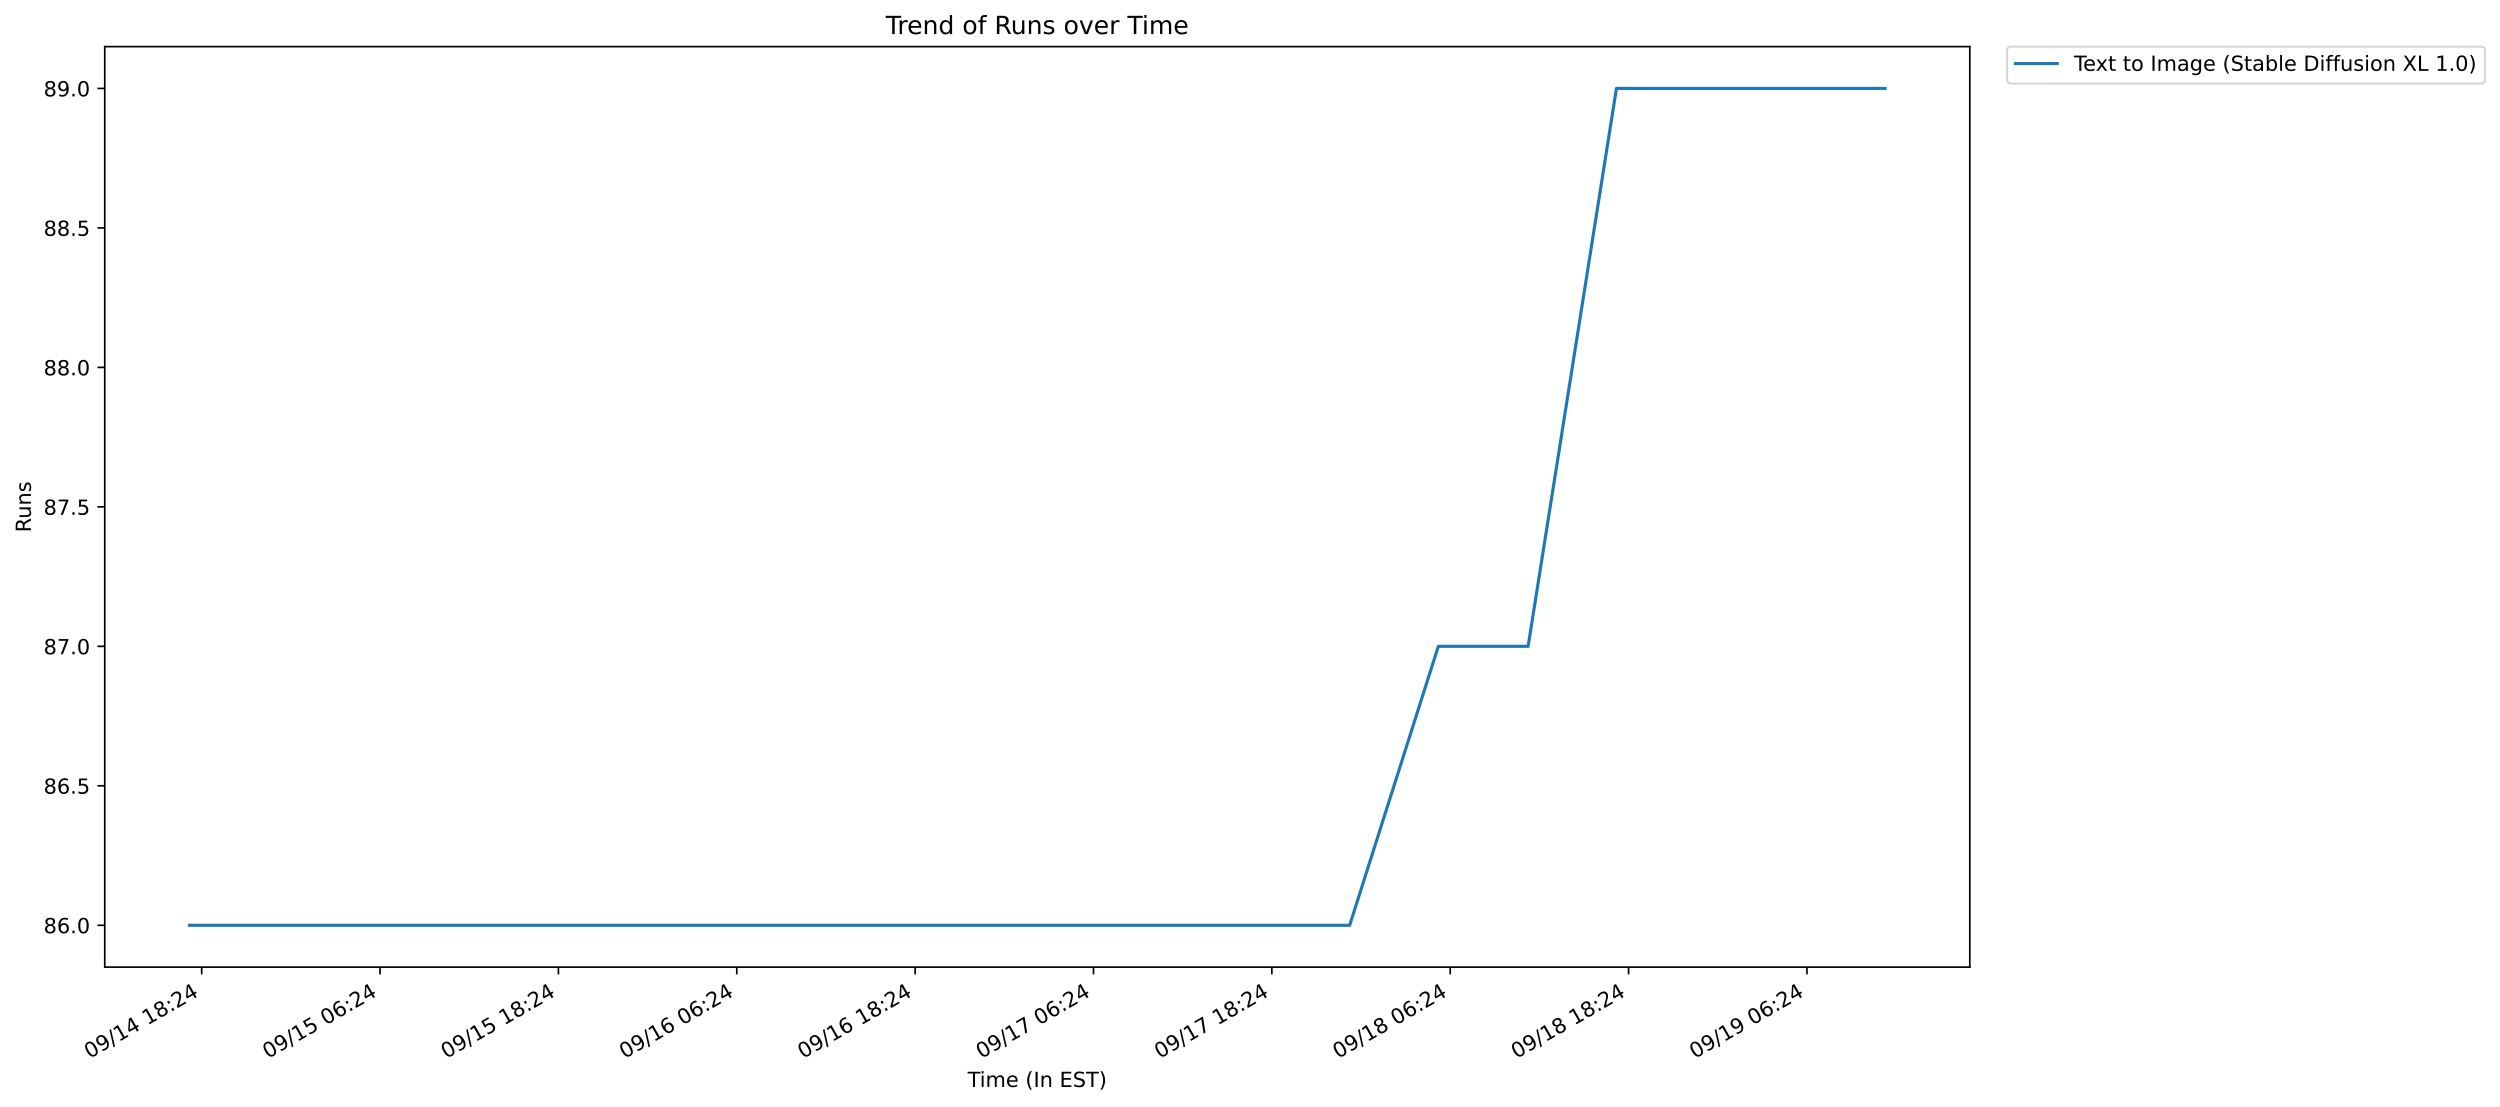
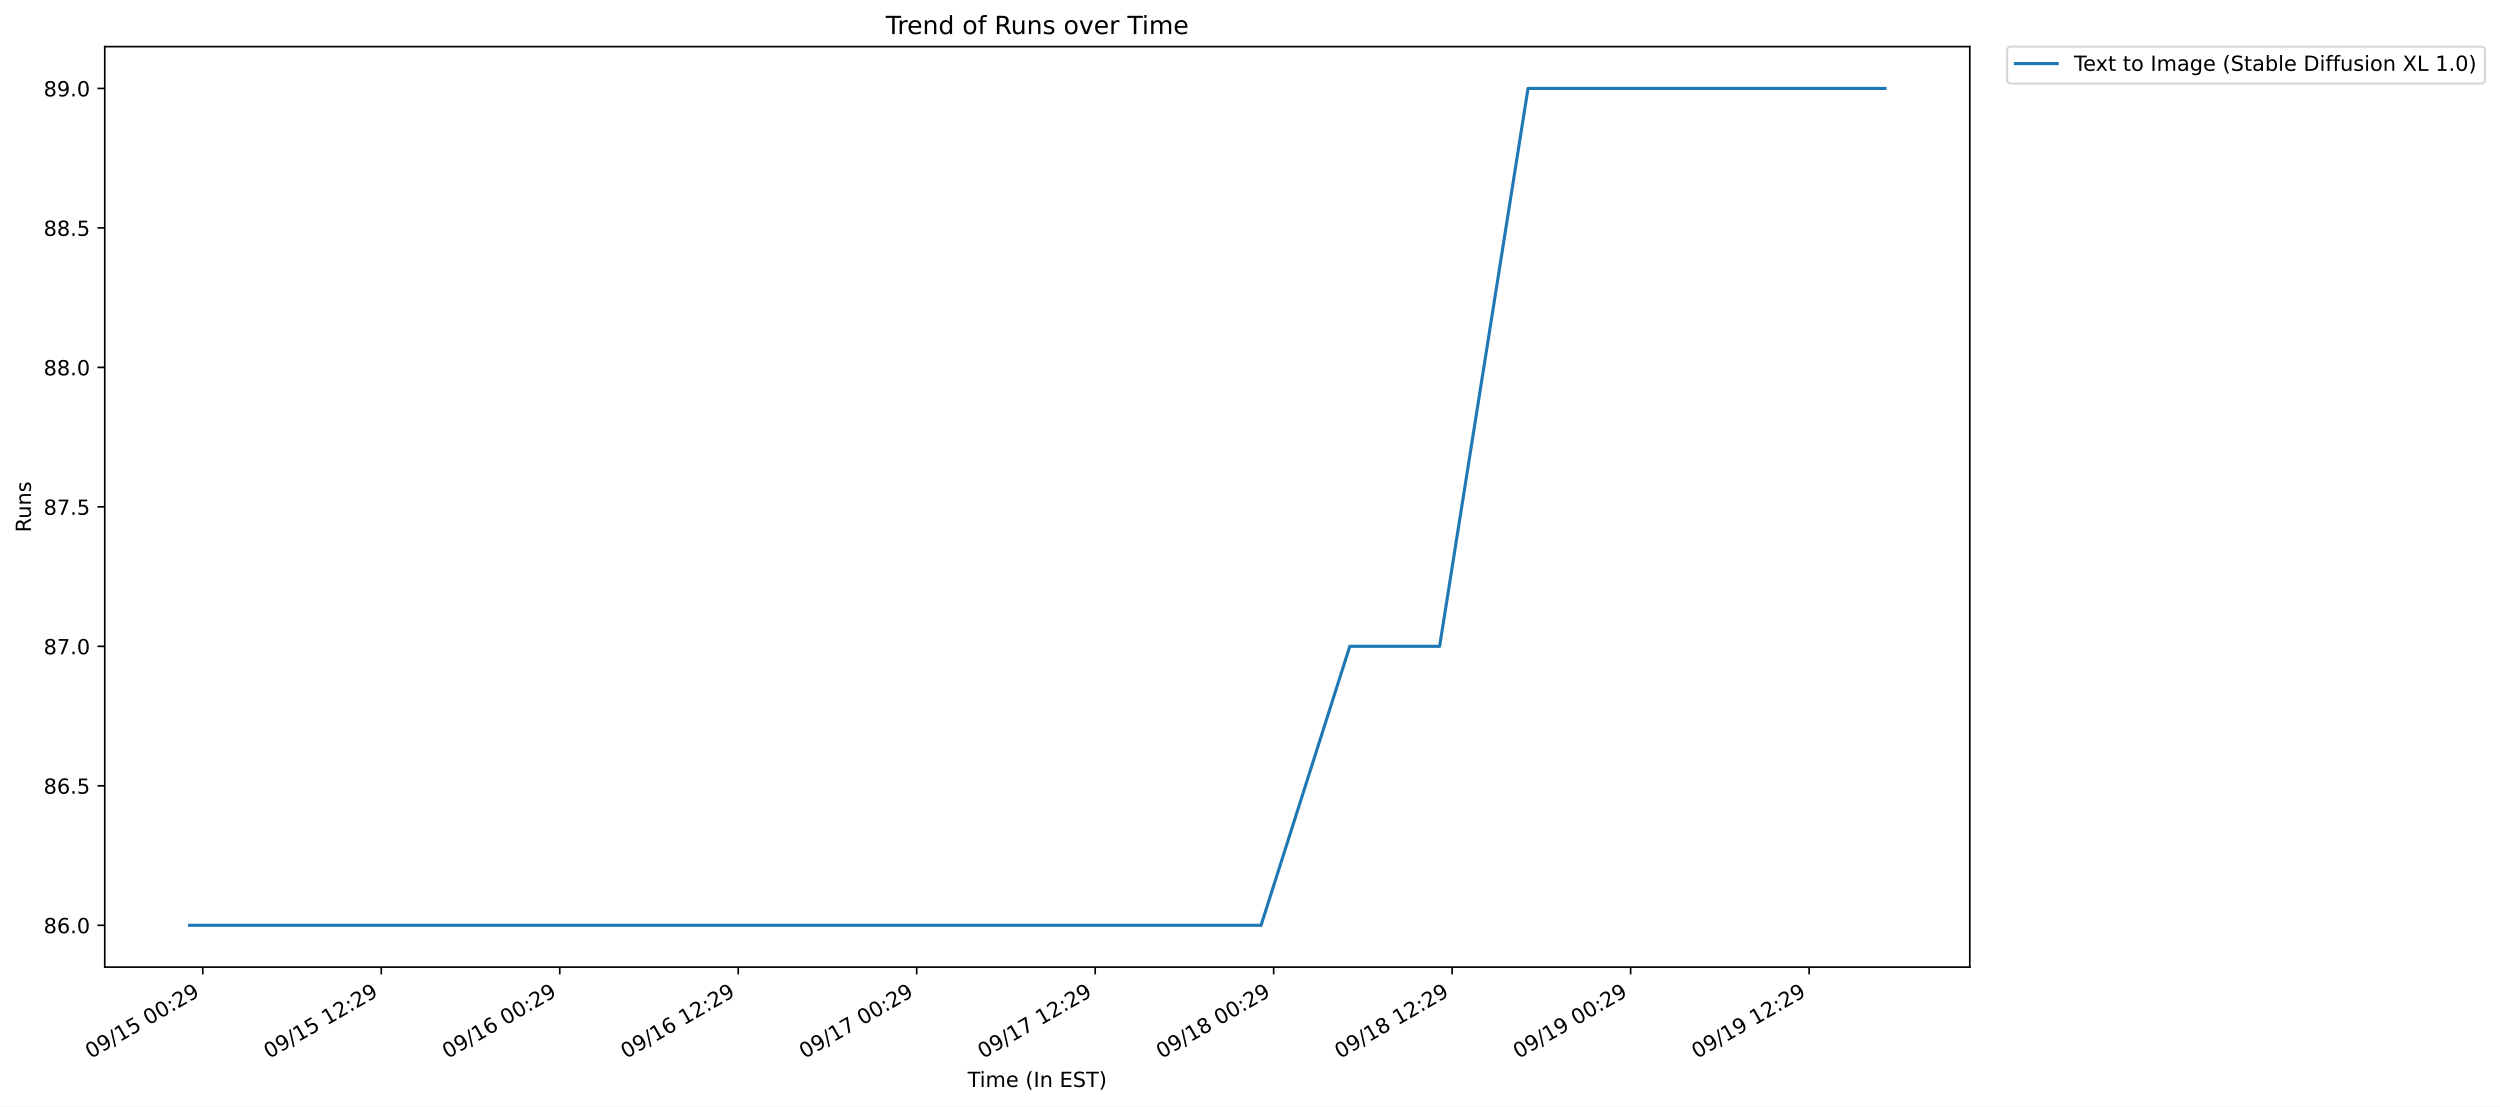
<svg xmlns="http://www.w3.org/2000/svg" xmlns:xlink="http://www.w3.org/1999/xlink" width="1196.758pt" height="529.626pt" viewBox="0 0 1196.758 529.626" version="1.1">
  <defs>
    <style type="text/css">*{stroke-linejoin: round; stroke-linecap: butt}</style>
  </defs>
  <g id="figure_1">
    <g id="patch_1">
      <path d="M 0 529.626  L 1196.758 529.626  L 1196.758 0  L 0 0  z " style="fill: #ffffff" />
    </g>
    <g id="axes_1">
      <g id="patch_2">
        <path d="M 50.144 462.958  L 942.944 462.958  L 942.944 22.318  L 50.144 22.318  z " style="fill: #ffffff" />
      </g>
      <g id="matplotlib.axis_1">
        <g id="xtick_1">
          <g id="line2d_1">
            <defs>
-               <path id="m21a05b22a5" d="M 0 0  L 0 3.5  " style="stroke: #000000; stroke-width: 0.8" />
+               <path id="mee8a3f7678" d="M 0 0  L 0 3.5  " style="stroke: #000000; stroke-width: 0.8" />
            </defs>
            <g>
-               <use xlink:href="#m21a05b22a5" x="96.546" y="462.958" style="stroke: #000000; stroke-width: 0.8" />
+               <use xlink:href="#mee8a3f7678" x="97.073" y="462.958" style="stroke: #000000; stroke-width: 0.8" />
            </g>
          </g>
          <g id="text_1">
-             <g transform="translate(42.83816 506.9464) rotate(-30) scale(0.1 -0.1)">
+             <g transform="translate(43.3657 506.9464) rotate(-30) scale(0.1 -0.1)">
              <defs>
                <path id="DejaVuSans-30" d="M 2034 4250  Q 1547 4250 1301 3770  Q 1056 3291 1056 2328  Q 1056 1369 1301 889  Q 1547 409 2034 409  Q 2525 409 2770 889  Q 3016 1369 3016 2328  Q 3016 3291 2770 3770  Q 2525 4250 2034 4250  z M 2034 4750  Q 2819 4750 3233 4129  Q 3647 3509 3647 2328  Q 3647 1150 3233 529  Q 2819 -91 2034 -91  Q 1250 -91 836 529  Q 422 1150 422 2328  Q 422 3509 836 4129  Q 1250 4750 2034 4750  z " transform="scale(0.015625)" />
                <path id="DejaVuSans-39" d="M 703 97  L 703 672  Q 941 559 1184 500  Q 1428 441 1663 441  Q 2288 441 2617 861  Q 2947 1281 2994 2138  Q 2813 1869 2534 1725  Q 2256 1581 1919 1581  Q 1219 1581 811 2004  Q 403 2428 403 3163  Q 403 3881 828 4315  Q 1253 4750 1959 4750  Q 2769 4750 3195 4129  Q 3622 3509 3622 2328  Q 3622 1225 3098 567  Q 2575 -91 1691 -91  Q 1453 -91 1209 -44  Q 966 3 703 97  z M 1959 2075  Q 2384 2075 2632 2365  Q 2881 2656 2881 3163  Q 2881 3666 2632 3958  Q 2384 4250 1959 4250  Q 1534 4250 1286 3958  Q 1038 3666 1038 3163  Q 1038 2656 1286 2365  Q 1534 2075 1959 2075  z " transform="scale(0.015625)" />
                <path id="DejaVuSans-2f" d="M 1625 4666  L 2156 4666  L 531 -594  L 0 -594  L 1625 4666  z " transform="scale(0.015625)" />
                <path id="DejaVuSans-31" d="M 794 531  L 1825 531  L 1825 4091  L 703 3866  L 703 4441  L 1819 4666  L 2450 4666  L 2450 531  L 3481 531  L 3481 0  L 794 0  L 794 531  z " transform="scale(0.015625)" />
-                 <path id="DejaVuSans-34" d="M 2419 4116  L 825 1625  L 2419 1625  L 2419 4116  z M 2253 4666  L 3047 4666  L 3047 1625  L 3713 1625  L 3713 1100  L 3047 1100  L 3047 0  L 2419 0  L 2419 1100  L 313 1100  L 313 1709  L 2253 4666  z " transform="scale(0.015625)" />
+                 <path id="DejaVuSans-35" d="M 691 4666  L 3169 4666  L 3169 4134  L 1269 4134  L 1269 2991  Q 1406 3038 1543 3061  Q 1681 3084 1819 3084  Q 2600 3084 3056 2656  Q 3513 2228 3513 1497  Q 3513 744 3044 326  Q 2575 -91 1722 -91  Q 1428 -91 1123 -41  Q 819 9 494 109  L 494 744  Q 775 591 1075 516  Q 1375 441 1709 441  Q 2250 441 2565 725  Q 2881 1009 2881 1497  Q 2881 1984 2565 2268  Q 2250 2553 1709 2553  Q 1456 2553 1204 2497  Q 953 2441 691 2322  L 691 4666  z " transform="scale(0.015625)" />
                <path id="DejaVuSans-20" transform="scale(0.015625)" />
-                 <path id="DejaVuSans-38" d="M 2034 2216  Q 1584 2216 1326 1975  Q 1069 1734 1069 1313  Q 1069 891 1326 650  Q 1584 409 2034 409  Q 2484 409 2743 651  Q 3003 894 3003 1313  Q 3003 1734 2745 1975  Q 2488 2216 2034 2216  z M 1403 2484  Q 997 2584 770 2862  Q 544 3141 544 3541  Q 544 4100 942 4425  Q 1341 4750 2034 4750  Q 2731 4750 3128 4425  Q 3525 4100 3525 3541  Q 3525 3141 3298 2862  Q 3072 2584 2669 2484  Q 3125 2378 3379 2068  Q 3634 1759 3634 1313  Q 3634 634 3220 271  Q 2806 -91 2034 -91  Q 1263 -91 848 271  Q 434 634 434 1313  Q 434 1759 690 2068  Q 947 2378 1403 2484  z M 1172 3481  Q 1172 3119 1398 2916  Q 1625 2713 2034 2713  Q 2441 2713 2670 2916  Q 2900 3119 2900 3481  Q 2900 3844 2670 4047  Q 2441 4250 2034 4250  Q 1625 4250 1398 4047  Q 1172 3844 1172 3481  z " transform="scale(0.015625)" />
                <path id="DejaVuSans-3a" d="M 750 794  L 1409 794  L 1409 0  L 750 0  L 750 794  z M 750 3309  L 1409 3309  L 1409 2516  L 750 2516  L 750 3309  z " transform="scale(0.015625)" />
                <path id="DejaVuSans-32" d="M 1228 531  L 3431 531  L 3431 0  L 469 0  L 469 531  Q 828 903 1448 1529  Q 2069 2156 2228 2338  Q 2531 2678 2651 2914  Q 2772 3150 2772 3378  Q 2772 3750 2511 3984  Q 2250 4219 1831 4219  Q 1534 4219 1204 4116  Q 875 4013 500 3803  L 500 4441  Q 881 4594 1212 4672  Q 1544 4750 1819 4750  Q 2544 4750 2975 4387  Q 3406 4025 3406 3419  Q 3406 3131 3298 2873  Q 3191 2616 2906 2266  Q 2828 2175 2409 1742  Q 1991 1309 1228 531  z " transform="scale(0.015625)" />
              </defs>
              <use xlink:href="#DejaVuSans-30" />
              <use xlink:href="#DejaVuSans-39" x="63.623" />
              <use xlink:href="#DejaVuSans-2f" x="127.246" />
              <use xlink:href="#DejaVuSans-31" x="160.938" />
-               <use xlink:href="#DejaVuSans-34" x="224.561" />
-               <use xlink:href="#DejaVuSans-20" x="288.184" />
-               <use xlink:href="#DejaVuSans-31" x="319.971" />
-               <use xlink:href="#DejaVuSans-38" x="383.594" />
-               <use xlink:href="#DejaVuSans-3a" x="447.217" />
-               <use xlink:href="#DejaVuSans-32" x="480.908" />
-               <use xlink:href="#DejaVuSans-34" x="544.531" />
+               <use xlink:href="#DejaVuSans-35" x="224.561" />
+               <use xlink:href="#DejaVuSans-20" x="288.184" />
+               <use xlink:href="#DejaVuSans-30" x="319.971" />
+               <use xlink:href="#DejaVuSans-30" x="383.594" />
+               <use xlink:href="#DejaVuSans-3a" x="447.217" />
+               <use xlink:href="#DejaVuSans-32" x="480.908" />
+               <use xlink:href="#DejaVuSans-39" x="544.531" />
            </g>
          </g>
        </g>
        <g id="xtick_2">
          <g id="line2d_2">
            <g>
-               <use xlink:href="#m21a05b22a5" x="181.928" y="462.958" style="stroke: #000000; stroke-width: 0.8" />
+               <use xlink:href="#mee8a3f7678" x="182.513" y="462.958" style="stroke: #000000; stroke-width: 0.8" />
            </g>
          </g>
          <g id="text_2">
-             <g transform="translate(128.2205 506.9464) rotate(-30) scale(0.1 -0.1)">
+             <g transform="translate(128.8049 506.9464) rotate(-30) scale(0.1 -0.1)">
+               <use xlink:href="#DejaVuSans-30" />
+               <use xlink:href="#DejaVuSans-39" x="63.623" />
+               <use xlink:href="#DejaVuSans-2f" x="127.246" />
+               <use xlink:href="#DejaVuSans-31" x="160.938" />
+               <use xlink:href="#DejaVuSans-35" x="224.561" />
+               <use xlink:href="#DejaVuSans-20" x="288.184" />
+               <use xlink:href="#DejaVuSans-31" x="319.971" />
+               <use xlink:href="#DejaVuSans-32" x="383.594" />
+               <use xlink:href="#DejaVuSans-3a" x="447.217" />
+               <use xlink:href="#DejaVuSans-32" x="480.908" />
+               <use xlink:href="#DejaVuSans-39" x="544.531" />
+             </g>
+           </g>
+         </g>
+         <g id="xtick_3">
+           <g id="line2d_3">
+             <g>
+               <use xlink:href="#mee8a3f7678" x="267.952" y="462.958" style="stroke: #000000; stroke-width: 0.8" />
+             </g>
+           </g>
+           <g id="text_3">
+             <g transform="translate(214.2441 506.9464) rotate(-30) scale(0.1 -0.1)">
              <defs>
-                 <path id="DejaVuSans-35" d="M 691 4666  L 3169 4666  L 3169 4134  L 1269 4134  L 1269 2991  Q 1406 3038 1543 3061  Q 1681 3084 1819 3084  Q 2600 3084 3056 2656  Q 3513 2228 3513 1497  Q 3513 744 3044 326  Q 2575 -91 1722 -91  Q 1428 -91 1123 -41  Q 819 9 494 109  L 494 744  Q 775 591 1075 516  Q 1375 441 1709 441  Q 2250 441 2565 725  Q 2881 1009 2881 1497  Q 2881 1984 2565 2268  Q 2250 2553 1709 2553  Q 1456 2553 1204 2497  Q 953 2441 691 2322  L 691 4666  z " transform="scale(0.015625)" />
                <path id="DejaVuSans-36" d="M 2113 2584  Q 1688 2584 1439 2293  Q 1191 2003 1191 1497  Q 1191 994 1439 701  Q 1688 409 2113 409  Q 2538 409 2786 701  Q 3034 994 3034 1497  Q 3034 2003 2786 2293  Q 2538 2584 2113 2584  z M 3366 4563  L 3366 3988  Q 3128 4100 2886 4159  Q 2644 4219 2406 4219  Q 1781 4219 1451 3797  Q 1122 3375 1075 2522  Q 1259 2794 1537 2939  Q 1816 3084 2150 3084  Q 2853 3084 3261 2657  Q 3669 2231 3669 1497  Q 3669 778 3244 343  Q 2819 -91 2113 -91  Q 1303 -91 875 529  Q 447 1150 447 2328  Q 447 3434 972 4092  Q 1497 4750 2381 4750  Q 2619 4750 2861 4703  Q 3103 4656 3366 4563  z " transform="scale(0.015625)" />
              </defs>
              <use xlink:href="#DejaVuSans-30" />
              <use xlink:href="#DejaVuSans-39" x="63.623" />
              <use xlink:href="#DejaVuSans-2f" x="127.246" />
              <use xlink:href="#DejaVuSans-31" x="160.938" />
-               <use xlink:href="#DejaVuSans-35" x="224.561" />
+               <use xlink:href="#DejaVuSans-36" x="224.561" />
              <use xlink:href="#DejaVuSans-20" x="288.184" />
              <use xlink:href="#DejaVuSans-30" x="319.971" />
-               <use xlink:href="#DejaVuSans-36" x="383.594" />
-               <use xlink:href="#DejaVuSans-3a" x="447.217" />
-               <use xlink:href="#DejaVuSans-32" x="480.908" />
-               <use xlink:href="#DejaVuSans-34" x="544.531" />
-             </g>
-           </g>
-         </g>
-         <g id="xtick_3">
-           <g id="line2d_3">
-             <g>
-               <use xlink:href="#m21a05b22a5" x="267.31" y="462.958" style="stroke: #000000; stroke-width: 0.8" />
-             </g>
-           </g>
-           <g id="text_3">
-             <g transform="translate(213.6027 506.9464) rotate(-30) scale(0.1 -0.1)">
-               <use xlink:href="#DejaVuSans-30" />
-               <use xlink:href="#DejaVuSans-39" x="63.623" />
-               <use xlink:href="#DejaVuSans-2f" x="127.246" />
-               <use xlink:href="#DejaVuSans-31" x="160.938" />
-               <use xlink:href="#DejaVuSans-35" x="224.561" />
-               <use xlink:href="#DejaVuSans-20" x="288.184" />
-               <use xlink:href="#DejaVuSans-31" x="319.971" />
-               <use xlink:href="#DejaVuSans-38" x="383.594" />
-               <use xlink:href="#DejaVuSans-3a" x="447.217" />
-               <use xlink:href="#DejaVuSans-32" x="480.908" />
-               <use xlink:href="#DejaVuSans-34" x="544.531" />
+               <use xlink:href="#DejaVuSans-30" x="383.594" />
+               <use xlink:href="#DejaVuSans-3a" x="447.217" />
+               <use xlink:href="#DejaVuSans-32" x="480.908" />
+               <use xlink:href="#DejaVuSans-39" x="544.531" />
            </g>
          </g>
        </g>
        <g id="xtick_4">
          <g id="line2d_4">
            <g>
-               <use xlink:href="#m21a05b22a5" x="352.693" y="462.958" style="stroke: #000000; stroke-width: 0.8" />
+               <use xlink:href="#mee8a3f7678" x="353.391" y="462.958" style="stroke: #000000; stroke-width: 0.8" />
            </g>
          </g>
          <g id="text_4">
-             <g transform="translate(298.985 506.9464) rotate(-30) scale(0.1 -0.1)">
+             <g transform="translate(299.6834 506.9464) rotate(-30) scale(0.1 -0.1)">
              <use xlink:href="#DejaVuSans-30" />
              <use xlink:href="#DejaVuSans-39" x="63.623" />
              <use xlink:href="#DejaVuSans-2f" x="127.246" />
              <use xlink:href="#DejaVuSans-31" x="160.938" />
              <use xlink:href="#DejaVuSans-36" x="224.561" />
              <use xlink:href="#DejaVuSans-20" x="288.184" />
-               <use xlink:href="#DejaVuSans-30" x="319.971" />
-               <use xlink:href="#DejaVuSans-36" x="383.594" />
-               <use xlink:href="#DejaVuSans-3a" x="447.217" />
-               <use xlink:href="#DejaVuSans-32" x="480.908" />
-               <use xlink:href="#DejaVuSans-34" x="544.531" />
+               <use xlink:href="#DejaVuSans-31" x="319.971" />
+               <use xlink:href="#DejaVuSans-32" x="383.594" />
+               <use xlink:href="#DejaVuSans-3a" x="447.217" />
+               <use xlink:href="#DejaVuSans-32" x="480.908" />
+               <use xlink:href="#DejaVuSans-39" x="544.531" />
            </g>
          </g>
        </g>
        <g id="xtick_5">
          <g id="line2d_5">
            <g>
-               <use xlink:href="#m21a05b22a5" x="438.075" y="462.958" style="stroke: #000000; stroke-width: 0.8" />
+               <use xlink:href="#mee8a3f7678" x="438.83" y="462.958" style="stroke: #000000; stroke-width: 0.8" />
            </g>
          </g>
          <g id="text_5">
-             <g transform="translate(384.3673 506.9464) rotate(-30) scale(0.1 -0.1)">
-               <use xlink:href="#DejaVuSans-30" />
-               <use xlink:href="#DejaVuSans-39" x="63.623" />
-               <use xlink:href="#DejaVuSans-2f" x="127.246" />
-               <use xlink:href="#DejaVuSans-31" x="160.938" />
-               <use xlink:href="#DejaVuSans-36" x="224.561" />
-               <use xlink:href="#DejaVuSans-20" x="288.184" />
-               <use xlink:href="#DejaVuSans-31" x="319.971" />
-               <use xlink:href="#DejaVuSans-38" x="383.594" />
-               <use xlink:href="#DejaVuSans-3a" x="447.217" />
-               <use xlink:href="#DejaVuSans-32" x="480.908" />
-               <use xlink:href="#DejaVuSans-34" x="544.531" />
-             </g>
-           </g>
-         </g>
-         <g id="xtick_6">
-           <g id="line2d_6">
-             <g>
-               <use xlink:href="#m21a05b22a5" x="523.457" y="462.958" style="stroke: #000000; stroke-width: 0.8" />
-             </g>
-           </g>
-           <g id="text_6">
-             <g transform="translate(469.7496 506.9464) rotate(-30) scale(0.1 -0.1)">
+             <g transform="translate(385.1226 506.9464) rotate(-30) scale(0.1 -0.1)">
              <defs>
                <path id="DejaVuSans-37" d="M 525 4666  L 3525 4666  L 3525 4397  L 1831 0  L 1172 0  L 2766 4134  L 525 4134  L 525 4666  z " transform="scale(0.015625)" />
              </defs>
              <use xlink:href="#DejaVuSans-30" />
              <use xlink:href="#DejaVuSans-39" x="63.623" />
              <use xlink:href="#DejaVuSans-2f" x="127.246" />
              <use xlink:href="#DejaVuSans-31" x="160.938" />
              <use xlink:href="#DejaVuSans-37" x="224.561" />
              <use xlink:href="#DejaVuSans-20" x="288.184" />
              <use xlink:href="#DejaVuSans-30" x="319.971" />
-               <use xlink:href="#DejaVuSans-36" x="383.594" />
-               <use xlink:href="#DejaVuSans-3a" x="447.217" />
-               <use xlink:href="#DejaVuSans-32" x="480.908" />
-               <use xlink:href="#DejaVuSans-34" x="544.531" />
+               <use xlink:href="#DejaVuSans-30" x="383.594" />
+               <use xlink:href="#DejaVuSans-3a" x="447.217" />
+               <use xlink:href="#DejaVuSans-32" x="480.908" />
+               <use xlink:href="#DejaVuSans-39" x="544.531" />
+             </g>
+           </g>
+         </g>
+         <g id="xtick_6">
+           <g id="line2d_6">
+             <g>
+               <use xlink:href="#mee8a3f7678" x="524.27" y="462.958" style="stroke: #000000; stroke-width: 0.8" />
+             </g>
+           </g>
+           <g id="text_6">
+             <g transform="translate(470.5618 506.9464) rotate(-30) scale(0.1 -0.1)">
+               <use xlink:href="#DejaVuSans-30" />
+               <use xlink:href="#DejaVuSans-39" x="63.623" />
+               <use xlink:href="#DejaVuSans-2f" x="127.246" />
+               <use xlink:href="#DejaVuSans-31" x="160.938" />
+               <use xlink:href="#DejaVuSans-37" x="224.561" />
+               <use xlink:href="#DejaVuSans-20" x="288.184" />
+               <use xlink:href="#DejaVuSans-31" x="319.971" />
+               <use xlink:href="#DejaVuSans-32" x="383.594" />
+               <use xlink:href="#DejaVuSans-3a" x="447.217" />
+               <use xlink:href="#DejaVuSans-32" x="480.908" />
+               <use xlink:href="#DejaVuSans-39" x="544.531" />
            </g>
          </g>
        </g>
        <g id="xtick_7">
          <g id="line2d_7">
            <g>
-               <use xlink:href="#m21a05b22a5" x="608.84" y="462.958" style="stroke: #000000; stroke-width: 0.8" />
+               <use xlink:href="#mee8a3f7678" x="609.709" y="462.958" style="stroke: #000000; stroke-width: 0.8" />
            </g>
          </g>
          <g id="text_7">
-             <g transform="translate(555.1319 506.9464) rotate(-30) scale(0.1 -0.1)">
-               <use xlink:href="#DejaVuSans-30" />
-               <use xlink:href="#DejaVuSans-39" x="63.623" />
-               <use xlink:href="#DejaVuSans-2f" x="127.246" />
-               <use xlink:href="#DejaVuSans-31" x="160.938" />
-               <use xlink:href="#DejaVuSans-37" x="224.561" />
-               <use xlink:href="#DejaVuSans-20" x="288.184" />
-               <use xlink:href="#DejaVuSans-31" x="319.971" />
-               <use xlink:href="#DejaVuSans-38" x="383.594" />
-               <use xlink:href="#DejaVuSans-3a" x="447.217" />
-               <use xlink:href="#DejaVuSans-32" x="480.908" />
-               <use xlink:href="#DejaVuSans-34" x="544.531" />
+             <g transform="translate(556.001 506.9464) rotate(-30) scale(0.1 -0.1)">
+               <defs>
+                 <path id="DejaVuSans-38" d="M 2034 2216  Q 1584 2216 1326 1975  Q 1069 1734 1069 1313  Q 1069 891 1326 650  Q 1584 409 2034 409  Q 2484 409 2743 651  Q 3003 894 3003 1313  Q 3003 1734 2745 1975  Q 2488 2216 2034 2216  z M 1403 2484  Q 997 2584 770 2862  Q 544 3141 544 3541  Q 544 4100 942 4425  Q 1341 4750 2034 4750  Q 2731 4750 3128 4425  Q 3525 4100 3525 3541  Q 3525 3141 3298 2862  Q 3072 2584 2669 2484  Q 3125 2378 3379 2068  Q 3634 1759 3634 1313  Q 3634 634 3220 271  Q 2806 -91 2034 -91  Q 1263 -91 848 271  Q 434 634 434 1313  Q 434 1759 690 2068  Q 947 2378 1403 2484  z M 1172 3481  Q 1172 3119 1398 2916  Q 1625 2713 2034 2713  Q 2441 2713 2670 2916  Q 2900 3119 2900 3481  Q 2900 3844 2670 4047  Q 2441 4250 2034 4250  Q 1625 4250 1398 4047  Q 1172 3844 1172 3481  z " transform="scale(0.015625)" />
+               </defs>
+               <use xlink:href="#DejaVuSans-30" />
+               <use xlink:href="#DejaVuSans-39" x="63.623" />
+               <use xlink:href="#DejaVuSans-2f" x="127.246" />
+               <use xlink:href="#DejaVuSans-31" x="160.938" />
+               <use xlink:href="#DejaVuSans-38" x="224.561" />
+               <use xlink:href="#DejaVuSans-20" x="288.184" />
+               <use xlink:href="#DejaVuSans-30" x="319.971" />
+               <use xlink:href="#DejaVuSans-30" x="383.594" />
+               <use xlink:href="#DejaVuSans-3a" x="447.217" />
+               <use xlink:href="#DejaVuSans-32" x="480.908" />
+               <use xlink:href="#DejaVuSans-39" x="544.531" />
            </g>
          </g>
        </g>
        <g id="xtick_8">
          <g id="line2d_8">
            <g>
-               <use xlink:href="#m21a05b22a5" x="694.222" y="462.958" style="stroke: #000000; stroke-width: 0.8" />
+               <use xlink:href="#mee8a3f7678" x="695.148" y="462.958" style="stroke: #000000; stroke-width: 0.8" />
            </g>
          </g>
          <g id="text_8">
-             <g transform="translate(640.5142 506.9464) rotate(-30) scale(0.1 -0.1)">
+             <g transform="translate(641.4402 506.9464) rotate(-30) scale(0.1 -0.1)">
              <use xlink:href="#DejaVuSans-30" />
              <use xlink:href="#DejaVuSans-39" x="63.623" />
              <use xlink:href="#DejaVuSans-2f" x="127.246" />
              <use xlink:href="#DejaVuSans-31" x="160.938" />
              <use xlink:href="#DejaVuSans-38" x="224.561" />
              <use xlink:href="#DejaVuSans-20" x="288.184" />
-               <use xlink:href="#DejaVuSans-30" x="319.971" />
-               <use xlink:href="#DejaVuSans-36" x="383.594" />
-               <use xlink:href="#DejaVuSans-3a" x="447.217" />
-               <use xlink:href="#DejaVuSans-32" x="480.908" />
-               <use xlink:href="#DejaVuSans-34" x="544.531" />
+               <use xlink:href="#DejaVuSans-31" x="319.971" />
+               <use xlink:href="#DejaVuSans-32" x="383.594" />
+               <use xlink:href="#DejaVuSans-3a" x="447.217" />
+               <use xlink:href="#DejaVuSans-32" x="480.908" />
+               <use xlink:href="#DejaVuSans-39" x="544.531" />
            </g>
          </g>
        </g>
        <g id="xtick_9">
          <g id="line2d_9">
            <g>
-               <use xlink:href="#m21a05b22a5" x="779.604" y="462.958" style="stroke: #000000; stroke-width: 0.8" />
+               <use xlink:href="#mee8a3f7678" x="780.587" y="462.958" style="stroke: #000000; stroke-width: 0.8" />
            </g>
          </g>
          <g id="text_9">
-             <g transform="translate(725.8965 506.9464) rotate(-30) scale(0.1 -0.1)">
-               <use xlink:href="#DejaVuSans-30" />
-               <use xlink:href="#DejaVuSans-39" x="63.623" />
-               <use xlink:href="#DejaVuSans-2f" x="127.246" />
-               <use xlink:href="#DejaVuSans-31" x="160.938" />
-               <use xlink:href="#DejaVuSans-38" x="224.561" />
-               <use xlink:href="#DejaVuSans-20" x="288.184" />
-               <use xlink:href="#DejaVuSans-31" x="319.971" />
-               <use xlink:href="#DejaVuSans-38" x="383.594" />
-               <use xlink:href="#DejaVuSans-3a" x="447.217" />
-               <use xlink:href="#DejaVuSans-32" x="480.908" />
-               <use xlink:href="#DejaVuSans-34" x="544.531" />
+             <g transform="translate(726.8795 506.9464) rotate(-30) scale(0.1 -0.1)">
+               <use xlink:href="#DejaVuSans-30" />
+               <use xlink:href="#DejaVuSans-39" x="63.623" />
+               <use xlink:href="#DejaVuSans-2f" x="127.246" />
+               <use xlink:href="#DejaVuSans-31" x="160.938" />
+               <use xlink:href="#DejaVuSans-39" x="224.561" />
+               <use xlink:href="#DejaVuSans-20" x="288.184" />
+               <use xlink:href="#DejaVuSans-30" x="319.971" />
+               <use xlink:href="#DejaVuSans-30" x="383.594" />
+               <use xlink:href="#DejaVuSans-3a" x="447.217" />
+               <use xlink:href="#DejaVuSans-32" x="480.908" />
+               <use xlink:href="#DejaVuSans-39" x="544.531" />
            </g>
          </g>
        </g>
        <g id="xtick_10">
          <g id="line2d_10">
            <g>
-               <use xlink:href="#m21a05b22a5" x="864.986" y="462.958" style="stroke: #000000; stroke-width: 0.8" />
+               <use xlink:href="#mee8a3f7678" x="866.026" y="462.958" style="stroke: #000000; stroke-width: 0.8" />
            </g>
          </g>
          <g id="text_10">
-             <g transform="translate(811.2787 506.9464) rotate(-30) scale(0.1 -0.1)">
+             <g transform="translate(812.3187 506.9464) rotate(-30) scale(0.1 -0.1)">
              <use xlink:href="#DejaVuSans-30" />
              <use xlink:href="#DejaVuSans-39" x="63.623" />
              <use xlink:href="#DejaVuSans-2f" x="127.246" />
              <use xlink:href="#DejaVuSans-31" x="160.938" />
              <use xlink:href="#DejaVuSans-39" x="224.561" />
              <use xlink:href="#DejaVuSans-20" x="288.184" />
-               <use xlink:href="#DejaVuSans-30" x="319.971" />
-               <use xlink:href="#DejaVuSans-36" x="383.594" />
-               <use xlink:href="#DejaVuSans-3a" x="447.217" />
-               <use xlink:href="#DejaVuSans-32" x="480.908" />
-               <use xlink:href="#DejaVuSans-34" x="544.531" />
+               <use xlink:href="#DejaVuSans-31" x="319.971" />
+               <use xlink:href="#DejaVuSans-32" x="383.594" />
+               <use xlink:href="#DejaVuSans-3a" x="447.217" />
+               <use xlink:href="#DejaVuSans-32" x="480.908" />
+               <use xlink:href="#DejaVuSans-39" x="544.531" />
            </g>
          </g>
        </g>
        <g id="text_11">
          <g transform="translate(463.1992 520.3459) scale(0.1 -0.1)">
            <defs>
              <path id="DejaVuSans-54" d="M -19 4666  L 3928 4666  L 3928 4134  L 2272 4134  L 2272 0  L 1638 0  L 1638 4134  L -19 4134  L -19 4666  z " transform="scale(0.015625)" />
              <path id="DejaVuSans-69" d="M 603 3500  L 1178 3500  L 1178 0  L 603 0  L 603 3500  z M 603 4863  L 1178 4863  L 1178 4134  L 603 4134  L 603 4863  z " transform="scale(0.015625)" />
              <path id="DejaVuSans-6d" d="M 3328 2828  Q 3544 3216 3844 3400  Q 4144 3584 4550 3584  Q 5097 3584 5394 3201  Q 5691 2819 5691 2113  L 5691 0  L 5113 0  L 5113 2094  Q 5113 2597 4934 2840  Q 4756 3084 4391 3084  Q 3944 3084 3684 2787  Q 3425 2491 3425 1978  L 3425 0  L 2847 0  L 2847 2094  Q 2847 2600 2669 2842  Q 2491 3084 2119 3084  Q 1678 3084 1418 2786  Q 1159 2488 1159 1978  L 1159 0  L 581 0  L 581 3500  L 1159 3500  L 1159 2956  Q 1356 3278 1631 3431  Q 1906 3584 2284 3584  Q 2666 3584 2933 3390  Q 3200 3197 3328 2828  z " transform="scale(0.015625)" />
              <path id="DejaVuSans-65" d="M 3597 1894  L 3597 1613  L 953 1613  Q 991 1019 1311 708  Q 1631 397 2203 397  Q 2534 397 2845 478  Q 3156 559 3463 722  L 3463 178  Q 3153 47 2828 -22  Q 2503 -91 2169 -91  Q 1331 -91 842 396  Q 353 884 353 1716  Q 353 2575 817 3079  Q 1281 3584 2069 3584  Q 2775 3584 3186 3129  Q 3597 2675 3597 1894  z M 3022 2063  Q 3016 2534 2758 2815  Q 2500 3097 2075 3097  Q 1594 3097 1305 2825  Q 1016 2553 972 2059  L 3022 2063  z " transform="scale(0.015625)" />
              <path id="DejaVuSans-28" d="M 1984 4856  Q 1566 4138 1362 3434  Q 1159 2731 1159 2009  Q 1159 1288 1364 580  Q 1569 -128 1984 -844  L 1484 -844  Q 1016 -109 783 600  Q 550 1309 550 2009  Q 550 2706 781 3412  Q 1013 4119 1484 4856  L 1984 4856  z " transform="scale(0.015625)" />
              <path id="DejaVuSans-49" d="M 628 4666  L 1259 4666  L 1259 0  L 628 0  L 628 4666  z " transform="scale(0.015625)" />
              <path id="DejaVuSans-6e" d="M 3513 2113  L 3513 0  L 2938 0  L 2938 2094  Q 2938 2591 2744 2837  Q 2550 3084 2163 3084  Q 1697 3084 1428 2787  Q 1159 2491 1159 1978  L 1159 0  L 581 0  L 581 3500  L 1159 3500  L 1159 2956  Q 1366 3272 1645 3428  Q 1925 3584 2291 3584  Q 2894 3584 3203 3211  Q 3513 2838 3513 2113  z " transform="scale(0.015625)" />
              <path id="DejaVuSans-45" d="M 628 4666  L 3578 4666  L 3578 4134  L 1259 4134  L 1259 2753  L 3481 2753  L 3481 2222  L 1259 2222  L 1259 531  L 3634 531  L 3634 0  L 628 0  L 628 4666  z " transform="scale(0.015625)" />
              <path id="DejaVuSans-53" d="M 3425 4513  L 3425 3897  Q 3066 4069 2747 4153  Q 2428 4238 2131 4238  Q 1616 4238 1336 4038  Q 1056 3838 1056 3469  Q 1056 3159 1242 3001  Q 1428 2844 1947 2747  L 2328 2669  Q 3034 2534 3370 2195  Q 3706 1856 3706 1288  Q 3706 609 3251 259  Q 2797 -91 1919 -91  Q 1588 -91 1214 -16  Q 841 59 441 206  L 441 856  Q 825 641 1194 531  Q 1563 422 1919 422  Q 2459 422 2753 634  Q 3047 847 3047 1241  Q 3047 1584 2836 1778  Q 2625 1972 2144 2069  L 1759 2144  Q 1053 2284 737 2584  Q 422 2884 422 3419  Q 422 4038 858 4394  Q 1294 4750 2059 4750  Q 2388 4750 2728 4690  Q 3069 4631 3425 4513  z " transform="scale(0.015625)" />
              <path id="DejaVuSans-29" d="M 513 4856  L 1013 4856  Q 1481 4119 1714 3412  Q 1947 2706 1947 2009  Q 1947 1309 1714 600  Q 1481 -109 1013 -844  L 513 -844  Q 928 -128 1133 580  Q 1338 1288 1338 2009  Q 1338 2731 1133 3434  Q 928 4138 513 4856  z " transform="scale(0.015625)" />
            </defs>
            <use xlink:href="#DejaVuSans-54" />
            <use xlink:href="#DejaVuSans-69" x="57.959" />
            <use xlink:href="#DejaVuSans-6d" x="85.742" />
            <use xlink:href="#DejaVuSans-65" x="183.154" />
            <use xlink:href="#DejaVuSans-20" x="244.678" />
            <use xlink:href="#DejaVuSans-28" x="276.465" />
            <use xlink:href="#DejaVuSans-49" x="315.479" />
            <use xlink:href="#DejaVuSans-6e" x="344.971" />
            <use xlink:href="#DejaVuSans-20" x="408.35" />
            <use xlink:href="#DejaVuSans-45" x="440.137" />
            <use xlink:href="#DejaVuSans-53" x="503.32" />
            <use xlink:href="#DejaVuSans-54" x="566.797" />
            <use xlink:href="#DejaVuSans-29" x="627.881" />
          </g>
        </g>
      </g>
      <g id="matplotlib.axis_2">
        <g id="ytick_1">
          <g id="line2d_11">
            <defs>
-               <path id="m2d710dfd68" d="M 0 0  L -3.5 0  " style="stroke: #000000; stroke-width: 0.8" />
+               <path id="ma47b721670" d="M 0 0  L -3.5 0  " style="stroke: #000000; stroke-width: 0.8" />
            </defs>
            <g>
-               <use xlink:href="#m2d710dfd68" x="50.144" y="442.929" style="stroke: #000000; stroke-width: 0.8" />
+               <use xlink:href="#ma47b721670" x="50.144" y="442.929" style="stroke: #000000; stroke-width: 0.8" />
            </g>
          </g>
          <g id="text_12">
            <g transform="translate(20.87813 446.7283) scale(0.1 -0.1)">
              <defs>
                <path id="DejaVuSans-2e" d="M 684 794  L 1344 794  L 1344 0  L 684 0  L 684 794  z " transform="scale(0.015625)" />
              </defs>
              <use xlink:href="#DejaVuSans-38" />
              <use xlink:href="#DejaVuSans-36" x="63.623" />
              <use xlink:href="#DejaVuSans-2e" x="127.246" />
              <use xlink:href="#DejaVuSans-30" x="159.033" />
            </g>
          </g>
        </g>
        <g id="ytick_2">
          <g id="line2d_12">
            <g>
-               <use xlink:href="#m2d710dfd68" x="50.144" y="376.165" style="stroke: #000000; stroke-width: 0.8" />
+               <use xlink:href="#ma47b721670" x="50.144" y="376.165" style="stroke: #000000; stroke-width: 0.8" />
            </g>
          </g>
          <g id="text_13">
            <g transform="translate(20.87813 379.9646) scale(0.1 -0.1)">
              <use xlink:href="#DejaVuSans-38" />
              <use xlink:href="#DejaVuSans-36" x="63.623" />
              <use xlink:href="#DejaVuSans-2e" x="127.246" />
              <use xlink:href="#DejaVuSans-35" x="159.033" />
            </g>
          </g>
        </g>
        <g id="ytick_3">
          <g id="line2d_13">
            <g>
-               <use xlink:href="#m2d710dfd68" x="50.144" y="309.402" style="stroke: #000000; stroke-width: 0.8" />
+               <use xlink:href="#ma47b721670" x="50.144" y="309.402" style="stroke: #000000; stroke-width: 0.8" />
            </g>
          </g>
          <g id="text_14">
            <g transform="translate(20.87813 313.201) scale(0.1 -0.1)">
              <use xlink:href="#DejaVuSans-38" />
              <use xlink:href="#DejaVuSans-37" x="63.623" />
              <use xlink:href="#DejaVuSans-2e" x="127.246" />
              <use xlink:href="#DejaVuSans-30" x="159.033" />
            </g>
          </g>
        </g>
        <g id="ytick_4">
          <g id="line2d_14">
            <g>
-               <use xlink:href="#m2d710dfd68" x="50.144" y="242.638" style="stroke: #000000; stroke-width: 0.8" />
+               <use xlink:href="#ma47b721670" x="50.144" y="242.638" style="stroke: #000000; stroke-width: 0.8" />
            </g>
          </g>
          <g id="text_15">
            <g transform="translate(20.87813 246.4373) scale(0.1 -0.1)">
              <use xlink:href="#DejaVuSans-38" />
              <use xlink:href="#DejaVuSans-37" x="63.623" />
              <use xlink:href="#DejaVuSans-2e" x="127.246" />
              <use xlink:href="#DejaVuSans-35" x="159.033" />
            </g>
          </g>
        </g>
        <g id="ytick_5">
          <g id="line2d_15">
            <g>
-               <use xlink:href="#m2d710dfd68" x="50.144" y="175.874" style="stroke: #000000; stroke-width: 0.8" />
+               <use xlink:href="#ma47b721670" x="50.144" y="175.874" style="stroke: #000000; stroke-width: 0.8" />
            </g>
          </g>
          <g id="text_16">
            <g transform="translate(20.87813 179.6737) scale(0.1 -0.1)">
              <use xlink:href="#DejaVuSans-38" />
              <use xlink:href="#DejaVuSans-38" x="63.623" />
              <use xlink:href="#DejaVuSans-2e" x="127.246" />
              <use xlink:href="#DejaVuSans-30" x="159.033" />
            </g>
          </g>
        </g>
        <g id="ytick_6">
          <g id="line2d_16">
            <g>
-               <use xlink:href="#m2d710dfd68" x="50.144" y="109.111" style="stroke: #000000; stroke-width: 0.8" />
+               <use xlink:href="#ma47b721670" x="50.144" y="109.111" style="stroke: #000000; stroke-width: 0.8" />
            </g>
          </g>
          <g id="text_17">
            <g transform="translate(20.87813 112.9101) scale(0.1 -0.1)">
              <use xlink:href="#DejaVuSans-38" />
              <use xlink:href="#DejaVuSans-38" x="63.623" />
              <use xlink:href="#DejaVuSans-2e" x="127.246" />
              <use xlink:href="#DejaVuSans-35" x="159.033" />
            </g>
          </g>
        </g>
        <g id="ytick_7">
          <g id="line2d_17">
            <g>
-               <use xlink:href="#m2d710dfd68" x="50.144" y="42.347" style="stroke: #000000; stroke-width: 0.8" />
+               <use xlink:href="#ma47b721670" x="50.144" y="42.347" style="stroke: #000000; stroke-width: 0.8" />
            </g>
          </g>
          <g id="text_18">
            <g transform="translate(20.87813 46.14643) scale(0.1 -0.1)">
              <use xlink:href="#DejaVuSans-38" />
              <use xlink:href="#DejaVuSans-39" x="63.623" />
              <use xlink:href="#DejaVuSans-2e" x="127.246" />
              <use xlink:href="#DejaVuSans-30" x="159.033" />
            </g>
          </g>
        </g>
        <g id="text_19">
          <g transform="translate(14.79844 254.8295) rotate(-90) scale(0.1 -0.1)">
            <defs>
              <path id="DejaVuSans-52" d="M 2841 2188  Q 3044 2119 3236 1894  Q 3428 1669 3622 1275  L 4263 0  L 3584 0  L 2988 1197  Q 2756 1666 2539 1819  Q 2322 1972 1947 1972  L 1259 1972  L 1259 0  L 628 0  L 628 4666  L 2053 4666  Q 2853 4666 3247 4331  Q 3641 3997 3641 3322  Q 3641 2881 3436 2590  Q 3231 2300 2841 2188  z M 1259 4147  L 1259 2491  L 2053 2491  Q 2509 2491 2742 2702  Q 2975 2913 2975 3322  Q 2975 3731 2742 3939  Q 2509 4147 2053 4147  L 1259 4147  z " transform="scale(0.015625)" />
              <path id="DejaVuSans-75" d="M 544 1381  L 544 3500  L 1119 3500  L 1119 1403  Q 1119 906 1312 657  Q 1506 409 1894 409  Q 2359 409 2629 706  Q 2900 1003 2900 1516  L 2900 3500  L 3475 3500  L 3475 0  L 2900 0  L 2900 538  Q 2691 219 2414 64  Q 2138 -91 1772 -91  Q 1169 -91 856 284  Q 544 659 544 1381  z M 1991 3584  L 1991 3584  z " transform="scale(0.015625)" />
              <path id="DejaVuSans-73" d="M 2834 3397  L 2834 2853  Q 2591 2978 2328 3040  Q 2066 3103 1784 3103  Q 1356 3103 1142 2972  Q 928 2841 928 2578  Q 928 2378 1081 2264  Q 1234 2150 1697 2047  L 1894 2003  Q 2506 1872 2764 1633  Q 3022 1394 3022 966  Q 3022 478 2636 193  Q 2250 -91 1575 -91  Q 1294 -91 989 -36  Q 684 19 347 128  L 347 722  Q 666 556 975 473  Q 1284 391 1588 391  Q 1994 391 2212 530  Q 2431 669 2431 922  Q 2431 1156 2273 1281  Q 2116 1406 1581 1522  L 1381 1569  Q 847 1681 609 1914  Q 372 2147 372 2553  Q 372 3047 722 3315  Q 1072 3584 1716 3584  Q 2034 3584 2315 3537  Q 2597 3491 2834 3397  z " transform="scale(0.015625)" />
            </defs>
            <use xlink:href="#DejaVuSans-52" />
            <use xlink:href="#DejaVuSans-75" x="64.982" />
            <use xlink:href="#DejaVuSans-6e" x="128.361" />
            <use xlink:href="#DejaVuSans-73" x="191.74" />
          </g>
        </g>
      </g>
      <g id="line2d_18">
-         <path d="M 90.726 442.929  L 133.486 442.929  L 176.161 442.929  L 219.112 442.929  L 261.5 442.929  L 304.205 442.929  L 346.905 442.929  L 389.684 442.929  L 432.292 442.929  L 474.949 442.929  L 517.632 442.929  L 560.377 442.929  L 603.02 442.929  L 646.095 442.929  L 688.534 309.402  L 731.509 309.402  L 773.802 42.347  L 816.624 42.347  L 859.276 42.347  L 902.362 42.347  " clip-path="url(#p88c97140e5)" style="fill: none; stroke: #1f77b4; stroke-width: 1.5; stroke-linecap: square" />
+         <path d="M 90.726 442.929  L 133.429 442.929  L 176.408 442.929  L 218.824 442.929  L 261.558 442.929  L 304.287 442.929  L 347.094 442.929  L 389.731 442.929  L 432.416 442.929  L 475.127 442.929  L 517.9 442.929  L 560.573 442.929  L 603.676 442.929  L 646.144 309.402  L 689.147 309.402  L 731.468 42.347  L 774.319 42.347  L 816.999 42.347  L 860.114 42.347  L 902.362 42.347  " clip-path="url(#pd8d5633296)" style="fill: none; stroke: #1f77b4; stroke-width: 1.5; stroke-linecap: square" />
      </g>
      <g id="patch_3">
        <path d="M 50.144 462.958  L 50.144 22.318  " style="fill: none; stroke: #000000; stroke-width: 0.8; stroke-linejoin: miter; stroke-linecap: square" />
      </g>
      <g id="patch_4">
        <path d="M 942.944 462.958  L 942.944 22.318  " style="fill: none; stroke: #000000; stroke-width: 0.8; stroke-linejoin: miter; stroke-linecap: square" />
      </g>
      <g id="patch_5">
        <path d="M 50.144 462.958  L 942.944 462.958  " style="fill: none; stroke: #000000; stroke-width: 0.8; stroke-linejoin: miter; stroke-linecap: square" />
      </g>
      <g id="patch_6">
        <path d="M 50.144 22.318  L 942.944 22.318  " style="fill: none; stroke: #000000; stroke-width: 0.8; stroke-linejoin: miter; stroke-linecap: square" />
      </g>
      <g id="text_20">
        <g transform="translate(424.0272 16.31812) scale(0.12 -0.12)">
          <defs>
            <path id="DejaVuSans-72" d="M 2631 2963  Q 2534 3019 2420 3045  Q 2306 3072 2169 3072  Q 1681 3072 1420 2755  Q 1159 2438 1159 1844  L 1159 0  L 581 0  L 581 3500  L 1159 3500  L 1159 2956  Q 1341 3275 1631 3429  Q 1922 3584 2338 3584  Q 2397 3584 2469 3576  Q 2541 3569 2628 3553  L 2631 2963  z " transform="scale(0.015625)" />
            <path id="DejaVuSans-64" d="M 2906 2969  L 2906 4863  L 3481 4863  L 3481 0  L 2906 0  L 2906 525  Q 2725 213 2448 61  Q 2172 -91 1784 -91  Q 1150 -91 751 415  Q 353 922 353 1747  Q 353 2572 751 3078  Q 1150 3584 1784 3584  Q 2172 3584 2448 3432  Q 2725 3281 2906 2969  z M 947 1747  Q 947 1113 1208 752  Q 1469 391 1925 391  Q 2381 391 2643 752  Q 2906 1113 2906 1747  Q 2906 2381 2643 2742  Q 2381 3103 1925 3103  Q 1469 3103 1208 2742  Q 947 2381 947 1747  z " transform="scale(0.015625)" />
            <path id="DejaVuSans-6f" d="M 1959 3097  Q 1497 3097 1228 2736  Q 959 2375 959 1747  Q 959 1119 1226 758  Q 1494 397 1959 397  Q 2419 397 2687 759  Q 2956 1122 2956 1747  Q 2956 2369 2687 2733  Q 2419 3097 1959 3097  z M 1959 3584  Q 2709 3584 3137 3096  Q 3566 2609 3566 1747  Q 3566 888 3137 398  Q 2709 -91 1959 -91  Q 1206 -91 779 398  Q 353 888 353 1747  Q 353 2609 779 3096  Q 1206 3584 1959 3584  z " transform="scale(0.015625)" />
            <path id="DejaVuSans-66" d="M 2375 4863  L 2375 4384  L 1825 4384  Q 1516 4384 1395 4259  Q 1275 4134 1275 3809  L 1275 3500  L 2222 3500  L 2222 3053  L 1275 3053  L 1275 0  L 697 0  L 697 3053  L 147 3053  L 147 3500  L 697 3500  L 697 3744  Q 697 4328 969 4595  Q 1241 4863 1831 4863  L 2375 4863  z " transform="scale(0.015625)" />
            <path id="DejaVuSans-76" d="M 191 3500  L 800 3500  L 1894 563  L 2988 3500  L 3597 3500  L 2284 0  L 1503 0  L 191 3500  z " transform="scale(0.015625)" />
          </defs>
          <use xlink:href="#DejaVuSans-54" />
          <use xlink:href="#DejaVuSans-72" x="46.334" />
          <use xlink:href="#DejaVuSans-65" x="85.197" />
          <use xlink:href="#DejaVuSans-6e" x="146.721" />
          <use xlink:href="#DejaVuSans-64" x="210.1" />
          <use xlink:href="#DejaVuSans-20" x="273.576" />
          <use xlink:href="#DejaVuSans-6f" x="305.363" />
          <use xlink:href="#DejaVuSans-66" x="366.545" />
          <use xlink:href="#DejaVuSans-20" x="401.75" />
          <use xlink:href="#DejaVuSans-52" x="433.537" />
          <use xlink:href="#DejaVuSans-75" x="498.52" />
          <use xlink:href="#DejaVuSans-6e" x="561.898" />
          <use xlink:href="#DejaVuSans-73" x="625.277" />
          <use xlink:href="#DejaVuSans-20" x="677.377" />
          <use xlink:href="#DejaVuSans-6f" x="709.164" />
          <use xlink:href="#DejaVuSans-76" x="770.346" />
          <use xlink:href="#DejaVuSans-65" x="829.525" />
          <use xlink:href="#DejaVuSans-72" x="891.049" />
          <use xlink:href="#DejaVuSans-20" x="932.162" />
          <use xlink:href="#DejaVuSans-54" x="963.949" />
          <use xlink:href="#DejaVuSans-69" x="1021.908" />
          <use xlink:href="#DejaVuSans-6d" x="1049.691" />
          <use xlink:href="#DejaVuSans-65" x="1147.104" />
        </g>
      </g>
      <g id="legend_1">
        <g id="patch_7">
          <path d="M 962.8 39.996  L 1187.558 39.996  Q 1189.558 39.996 1189.558 37.996  L 1189.558 24.318  Q 1189.558 22.318 1187.558 22.318  L 962.8 22.318  Q 960.8 22.318 960.8 24.318  L 960.8 37.996  Q 960.8 39.996 962.8 39.996  z " style="fill: #ffffff; opacity: 0.8; stroke: #cccccc; stroke-linejoin: miter" />
        </g>
        <g id="line2d_19">
          <path d="M 964.8 30.417  L 974.8 30.417  L 984.8 30.417  " style="fill: none; stroke: #1f77b4; stroke-width: 1.5; stroke-linecap: square" />
        </g>
        <g id="text_21">
          <g transform="translate(992.7998 33.91656) scale(0.1 -0.1)">
            <defs>
              <path id="DejaVuSans-78" d="M 3513 3500  L 2247 1797  L 3578 0  L 2900 0  L 1881 1375  L 863 0  L 184 0  L 1544 1831  L 300 3500  L 978 3500  L 1906 2253  L 2834 3500  L 3513 3500  z " transform="scale(0.015625)" />
              <path id="DejaVuSans-74" d="M 1172 4494  L 1172 3500  L 2356 3500  L 2356 3053  L 1172 3053  L 1172 1153  Q 1172 725 1289 603  Q 1406 481 1766 481  L 2356 481  L 2356 0  L 1766 0  Q 1100 0 847 248  Q 594 497 594 1153  L 594 3053  L 172 3053  L 172 3500  L 594 3500  L 594 4494  L 1172 4494  z " transform="scale(0.015625)" />
              <path id="DejaVuSans-61" d="M 2194 1759  Q 1497 1759 1228 1600  Q 959 1441 959 1056  Q 959 750 1161 570  Q 1363 391 1709 391  Q 2188 391 2477 730  Q 2766 1069 2766 1631  L 2766 1759  L 2194 1759  z M 3341 1997  L 3341 0  L 2766 0  L 2766 531  Q 2569 213 2275 61  Q 1981 -91 1556 -91  Q 1019 -91 701 211  Q 384 513 384 1019  Q 384 1609 779 1909  Q 1175 2209 1959 2209  L 2766 2209  L 2766 2266  Q 2766 2663 2505 2880  Q 2244 3097 1772 3097  Q 1472 3097 1187 3025  Q 903 2953 641 2809  L 641 3341  Q 956 3463 1253 3523  Q 1550 3584 1831 3584  Q 2591 3584 2966 3190  Q 3341 2797 3341 1997  z " transform="scale(0.015625)" />
              <path id="DejaVuSans-67" d="M 2906 1791  Q 2906 2416 2648 2759  Q 2391 3103 1925 3103  Q 1463 3103 1205 2759  Q 947 2416 947 1791  Q 947 1169 1205 825  Q 1463 481 1925 481  Q 2391 481 2648 825  Q 2906 1169 2906 1791  z M 3481 434  Q 3481 -459 3084 -895  Q 2688 -1331 1869 -1331  Q 1566 -1331 1297 -1286  Q 1028 -1241 775 -1147  L 775 -588  Q 1028 -725 1275 -790  Q 1522 -856 1778 -856  Q 2344 -856 2625 -561  Q 2906 -266 2906 331  L 2906 616  Q 2728 306 2450 153  Q 2172 0 1784 0  Q 1141 0 747 490  Q 353 981 353 1791  Q 353 2603 747 3093  Q 1141 3584 1784 3584  Q 2172 3584 2450 3431  Q 2728 3278 2906 2969  L 2906 3500  L 3481 3500  L 3481 434  z " transform="scale(0.015625)" />
              <path id="DejaVuSans-62" d="M 3116 1747  Q 3116 2381 2855 2742  Q 2594 3103 2138 3103  Q 1681 3103 1420 2742  Q 1159 2381 1159 1747  Q 1159 1113 1420 752  Q 1681 391 2138 391  Q 2594 391 2855 752  Q 3116 1113 3116 1747  z M 1159 2969  Q 1341 3281 1617 3432  Q 1894 3584 2278 3584  Q 2916 3584 3314 3078  Q 3713 2572 3713 1747  Q 3713 922 3314 415  Q 2916 -91 2278 -91  Q 1894 -91 1617 61  Q 1341 213 1159 525  L 1159 0  L 581 0  L 581 4863  L 1159 4863  L 1159 2969  z " transform="scale(0.015625)" />
              <path id="DejaVuSans-6c" d="M 603 4863  L 1178 4863  L 1178 0  L 603 0  L 603 4863  z " transform="scale(0.015625)" />
              <path id="DejaVuSans-44" d="M 1259 4147  L 1259 519  L 2022 519  Q 2988 519 3436 956  Q 3884 1394 3884 2338  Q 3884 3275 3436 3711  Q 2988 4147 2022 4147  L 1259 4147  z M 628 4666  L 1925 4666  Q 3281 4666 3915 4102  Q 4550 3538 4550 2338  Q 4550 1131 3912 565  Q 3275 0 1925 0  L 628 0  L 628 4666  z " transform="scale(0.015625)" />
              <path id="DejaVuSans-58" d="M 403 4666  L 1081 4666  L 2241 2931  L 3406 4666  L 4084 4666  L 2584 2425  L 4184 0  L 3506 0  L 2194 1984  L 872 0  L 191 0  L 1856 2491  L 403 4666  z " transform="scale(0.015625)" />
              <path id="DejaVuSans-4c" d="M 628 4666  L 1259 4666  L 1259 531  L 3531 531  L 3531 0  L 628 0  L 628 4666  z " transform="scale(0.015625)" />
            </defs>
            <use xlink:href="#DejaVuSans-54" />
            <use xlink:href="#DejaVuSans-65" x="44.084" />
            <use xlink:href="#DejaVuSans-78" x="103.857" />
            <use xlink:href="#DejaVuSans-74" x="163.037" />
            <use xlink:href="#DejaVuSans-20" x="202.246" />
            <use xlink:href="#DejaVuSans-74" x="234.033" />
            <use xlink:href="#DejaVuSans-6f" x="273.242" />
            <use xlink:href="#DejaVuSans-20" x="334.424" />
            <use xlink:href="#DejaVuSans-49" x="366.211" />
            <use xlink:href="#DejaVuSans-6d" x="395.703" />
            <use xlink:href="#DejaVuSans-61" x="493.115" />
            <use xlink:href="#DejaVuSans-67" x="554.395" />
            <use xlink:href="#DejaVuSans-65" x="617.871" />
            <use xlink:href="#DejaVuSans-20" x="679.395" />
            <use xlink:href="#DejaVuSans-28" x="711.182" />
            <use xlink:href="#DejaVuSans-53" x="750.195" />
            <use xlink:href="#DejaVuSans-74" x="813.672" />
            <use xlink:href="#DejaVuSans-61" x="852.881" />
            <use xlink:href="#DejaVuSans-62" x="914.16" />
            <use xlink:href="#DejaVuSans-6c" x="977.637" />
            <use xlink:href="#DejaVuSans-65" x="1005.42" />
            <use xlink:href="#DejaVuSans-20" x="1066.943" />
            <use xlink:href="#DejaVuSans-44" x="1098.73" />
            <use xlink:href="#DejaVuSans-69" x="1175.732" />
            <use xlink:href="#DejaVuSans-66" x="1203.516" />
            <use xlink:href="#DejaVuSans-66" x="1238.721" />
            <use xlink:href="#DejaVuSans-75" x="1273.926" />
            <use xlink:href="#DejaVuSans-73" x="1337.305" />
            <use xlink:href="#DejaVuSans-69" x="1389.404" />
            <use xlink:href="#DejaVuSans-6f" x="1417.188" />
            <use xlink:href="#DejaVuSans-6e" x="1478.369" />
            <use xlink:href="#DejaVuSans-20" x="1541.748" />
            <use xlink:href="#DejaVuSans-58" x="1573.535" />
            <use xlink:href="#DejaVuSans-4c" x="1642.041" />
            <use xlink:href="#DejaVuSans-20" x="1697.754" />
            <use xlink:href="#DejaVuSans-31" x="1729.541" />
            <use xlink:href="#DejaVuSans-2e" x="1793.164" />
            <use xlink:href="#DejaVuSans-30" x="1824.951" />
            <use xlink:href="#DejaVuSans-29" x="1888.574" />
          </g>
        </g>
      </g>
    </g>
  </g>
  <defs>
-     <clipPath id="p88c97140e5">
+     <clipPath id="pd8d5633296">
      <rect x="50.144" y="22.318" width="892.8" height="440.64" />
    </clipPath>
  </defs>
</svg>
